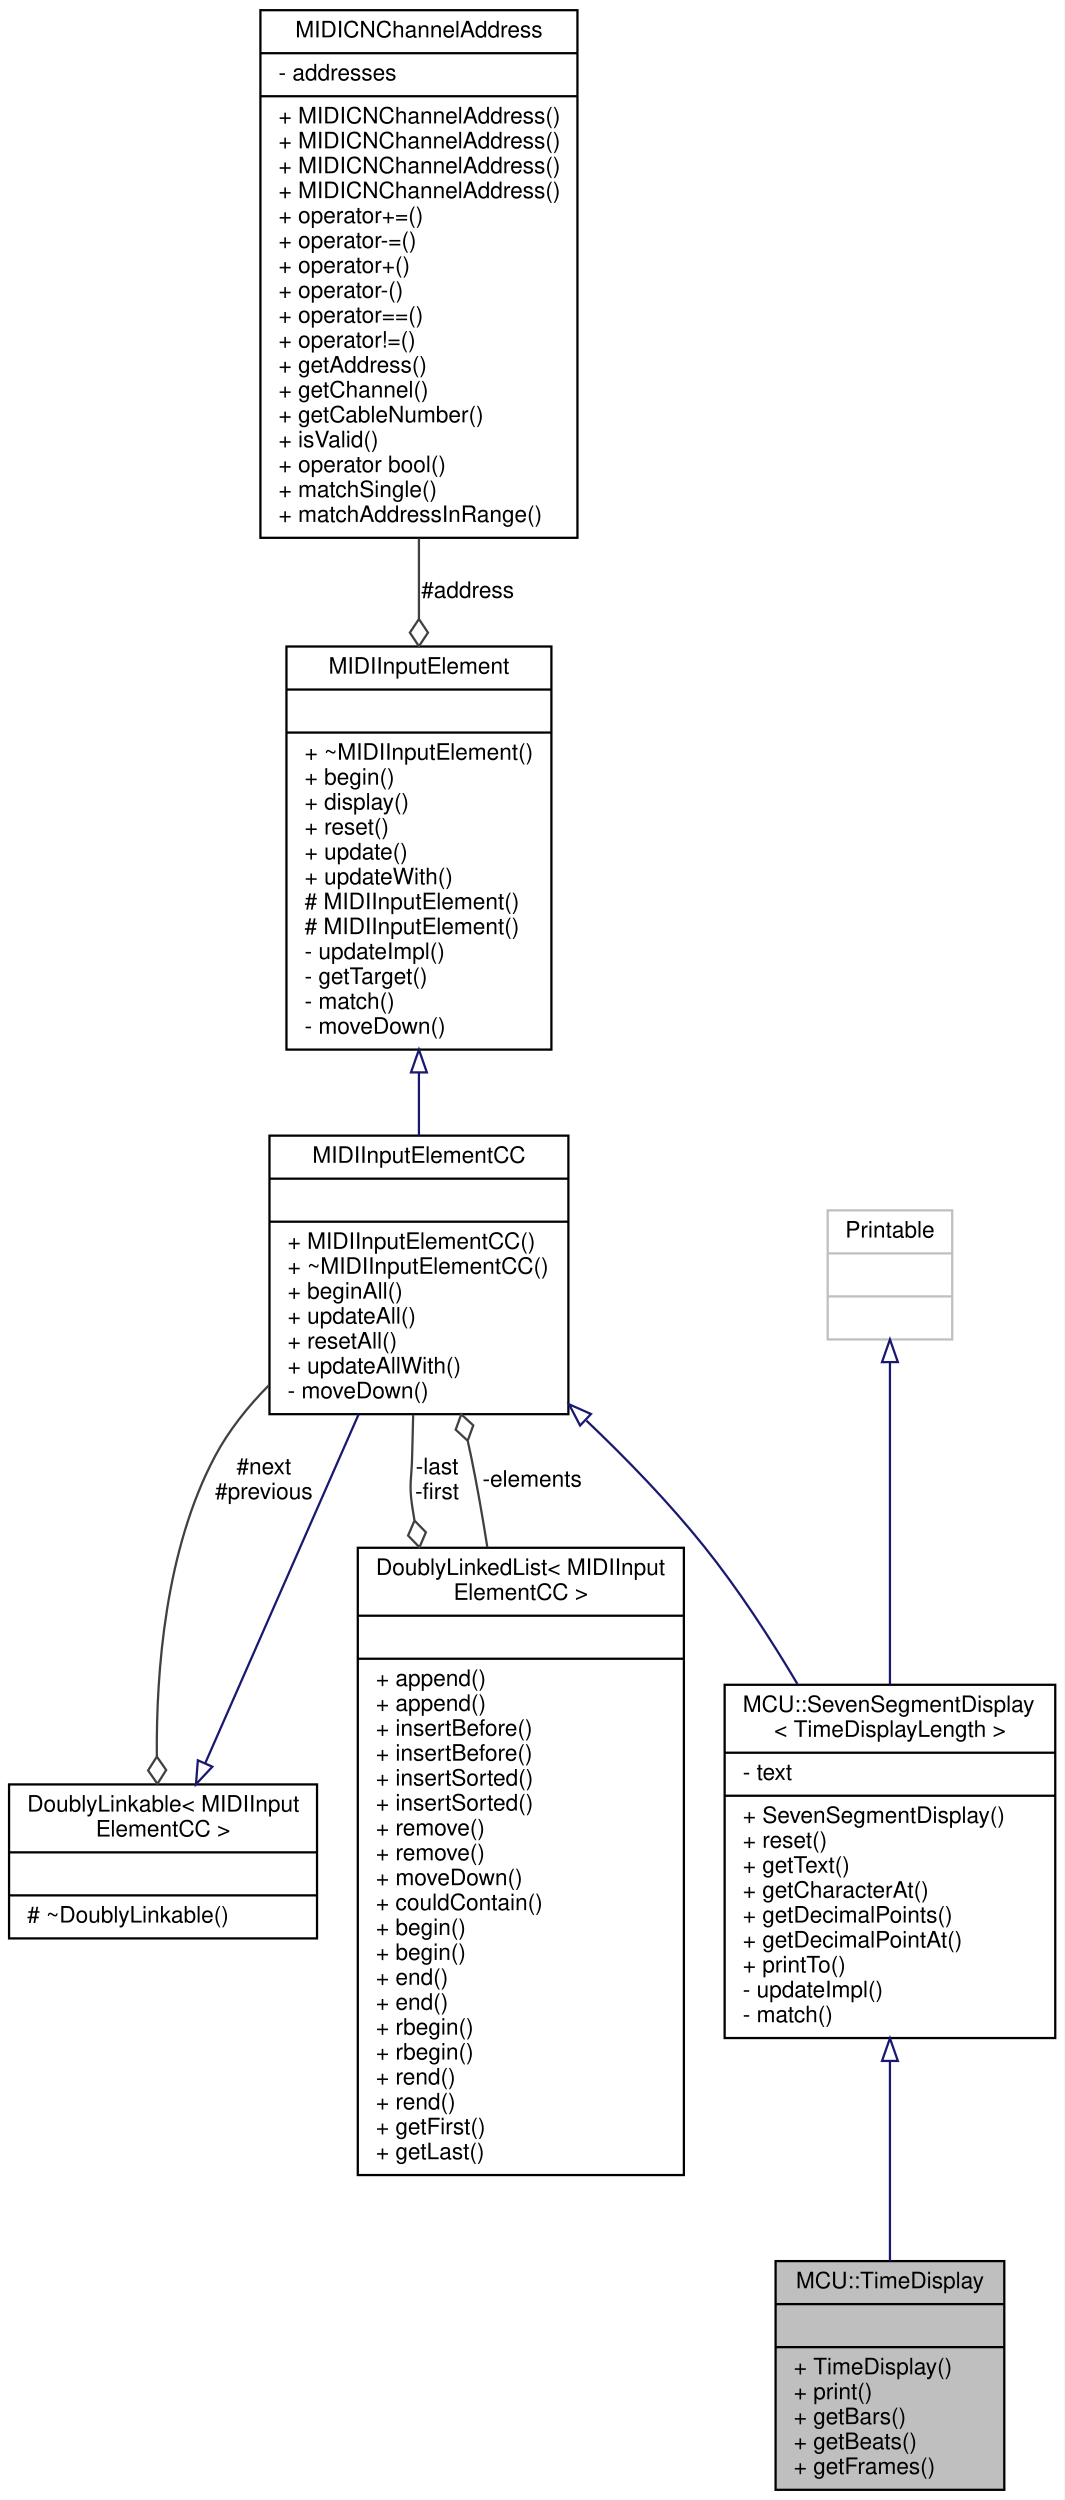
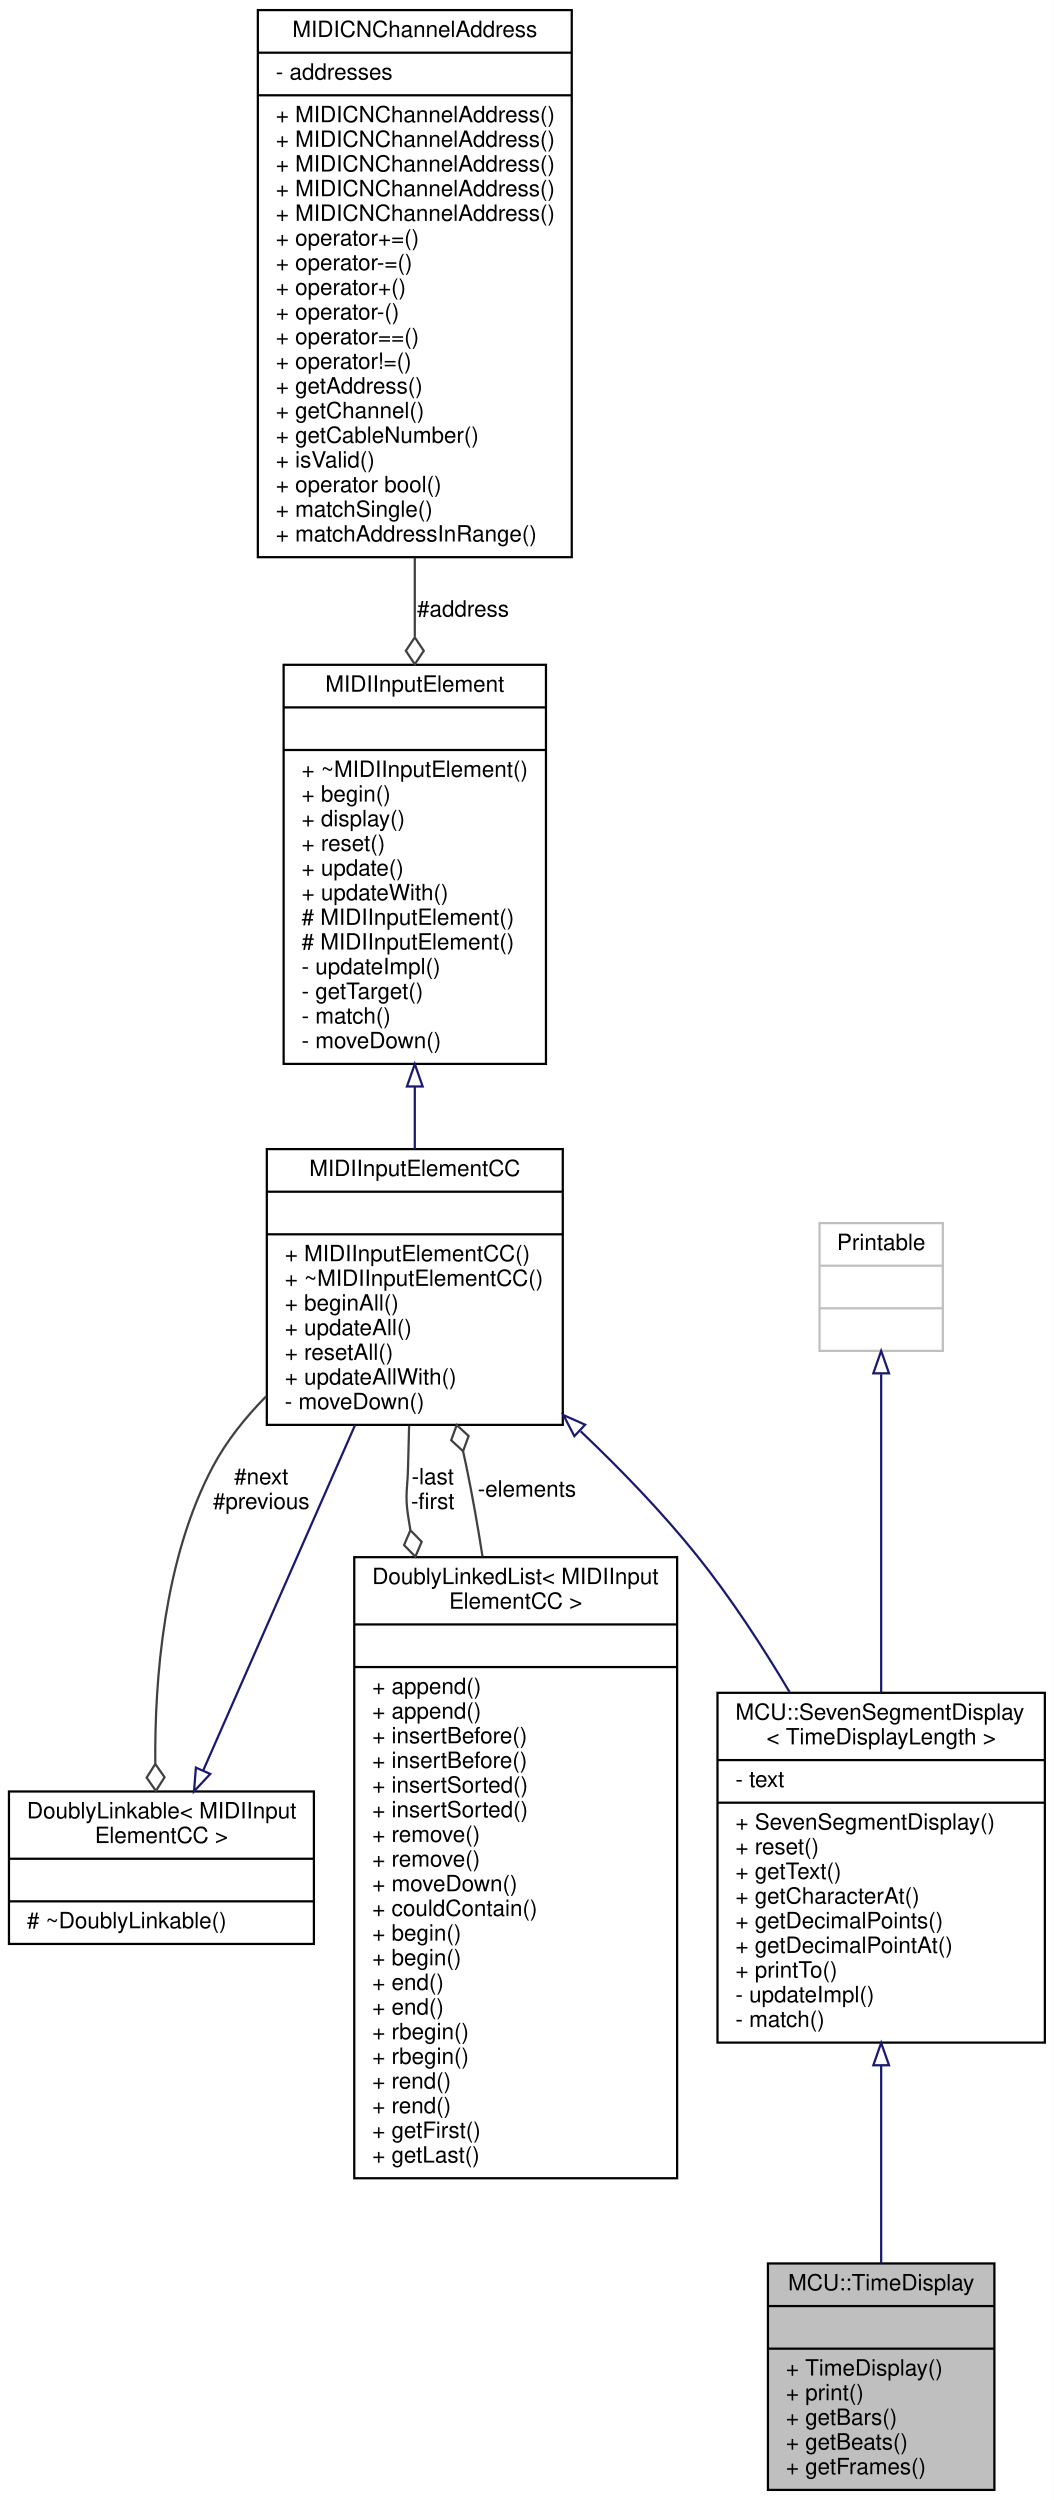
- <svg xmlns="http://www.w3.org/2000/svg" xmlns:xlink="http://www.w3.org/1999/xlink" width="470pt" height="1104pt" viewBox="0.00 0.00 470.00 1104.00">
-   <g id="graph0" class="graph" transform="scale(1 1) rotate(0) translate(4 1100)">
-     <polygon fill="white" stroke="none" points="-4,4 -4,-1100 466,-1100 466,4 -4,4" />
+ <svg xmlns="http://www.w3.org/2000/svg" xmlns:xlink="http://www.w3.org/1999/xlink" width="470pt" height="1115pt" viewBox="0.00 0.00 470.00 1115.00">
+   <g id="graph0" class="graph" transform="scale(1 1) rotate(0) translate(4 1111)">
+     <polygon fill="white" stroke="none" points="-4,4 -4,-1111 466,-1111 466,4 -4,4" />
    <g id="node1" class="node">
      <g id="a_node1">
        <a xlink:title=" ">
          <polygon fill="#bfbfbf" stroke="black" points="338.5,-0.5 338.5,-101.5 439.5,-101.5 439.5,-0.5 338.5,-0.5" />
          <text text-anchor="middle" x="389" y="-89.5" font-family="Helvetica,sans-Serif" font-size="10.00">MCU::TimeDisplay</text>
          <polyline fill="none" stroke="black" points="338.5,-82.5 439.5,-82.5 " />
          <text text-anchor="middle" x="389" y="-70.5" font-family="Helvetica,sans-Serif" font-size="10.00"> </text>
          <polyline fill="none" stroke="black" points="338.5,-63.5 439.5,-63.5 " />
          <text text-anchor="start" x="346.5" y="-51.5" font-family="Helvetica,sans-Serif" font-size="10.00">+ TimeDisplay()</text>
          <text text-anchor="start" x="346.5" y="-40.5" font-family="Helvetica,sans-Serif" font-size="10.00">+ print()</text>
          <text text-anchor="start" x="346.5" y="-29.5" font-family="Helvetica,sans-Serif" font-size="10.00">+ getBars()</text>
          <text text-anchor="start" x="346.5" y="-18.5" font-family="Helvetica,sans-Serif" font-size="10.00">+ getBeats()</text>
          <text text-anchor="start" x="346.5" y="-7.5" font-family="Helvetica,sans-Serif" font-size="10.00">+ getFrames()</text>
        </a>
      </g>
    </g>
    <g id="node2" class="node">
      <g id="a_node2">
        <a xlink:href="../../d5/d54/classMCU_1_1SevenSegmentDisplay.html" target="_top" xlink:title=" ">
          <polygon fill="white" stroke="black" points="316,-200 316,-356 462,-356 462,-200 316,-200" />
          <text text-anchor="start" x="324" y="-344" font-family="Helvetica,sans-Serif" font-size="10.00">MCU::SevenSegmentDisplay</text>
          <text text-anchor="middle" x="389" y="-333" font-family="Helvetica,sans-Serif" font-size="10.00">&lt; TimeDisplayLength &gt;</text>
          <polyline fill="none" stroke="black" points="316,-326 462,-326 " />
          <text text-anchor="start" x="324" y="-314" font-family="Helvetica,sans-Serif" font-size="10.00">- text</text>
          <polyline fill="none" stroke="black" points="316,-307 462,-307 " />
          <text text-anchor="start" x="324" y="-295" font-family="Helvetica,sans-Serif" font-size="10.00">+ SevenSegmentDisplay()</text>
          <text text-anchor="start" x="324" y="-284" font-family="Helvetica,sans-Serif" font-size="10.00">+ reset()</text>
          <text text-anchor="start" x="324" y="-273" font-family="Helvetica,sans-Serif" font-size="10.00">+ getText()</text>
          <text text-anchor="start" x="324" y="-262" font-family="Helvetica,sans-Serif" font-size="10.00">+ getCharacterAt()</text>
          <text text-anchor="start" x="324" y="-251" font-family="Helvetica,sans-Serif" font-size="10.00">+ getDecimalPoints()</text>
          <text text-anchor="start" x="324" y="-240" font-family="Helvetica,sans-Serif" font-size="10.00">+ getDecimalPointAt()</text>
          <text text-anchor="start" x="324" y="-229" font-family="Helvetica,sans-Serif" font-size="10.00">+ printTo()</text>
          <text text-anchor="start" x="324" y="-218" font-family="Helvetica,sans-Serif" font-size="10.00">- updateImpl()</text>
          <text text-anchor="start" x="324" y="-207" font-family="Helvetica,sans-Serif" font-size="10.00">- match()</text>
        </a>
      </g>
    </g>
    <g id="edge1" class="edge">
      <path fill="none" stroke="midnightblue" d="M389,-189.837C389,-159.89 389,-127.417 389,-101.516" />
      <polygon fill="none" stroke="midnightblue" points="385.5,-189.883 389,-199.883 392.5,-189.883 385.5,-189.883" />
    </g>
    <g id="node3" class="node">
      <g id="a_node3">
        <a xlink:href="../../d3/d96/classMIDIInputElementCC.html" target="_top" xlink:title="Class for objects that listen for incoming MIDI Controller Change events.">
          <polygon fill="white" stroke="black" points="115,-475.5 115,-598.5 247,-598.5 247,-475.5 115,-475.5" />
          <text text-anchor="middle" x="181" y="-586.5" font-family="Helvetica,sans-Serif" font-size="10.00">MIDIInputElementCC</text>
          <polyline fill="none" stroke="black" points="115,-579.5 247,-579.5 " />
          <text text-anchor="middle" x="181" y="-567.5" font-family="Helvetica,sans-Serif" font-size="10.00"> </text>
          <polyline fill="none" stroke="black" points="115,-560.5 247,-560.5 " />
          <text text-anchor="start" x="123" y="-548.5" font-family="Helvetica,sans-Serif" font-size="10.00">+ MIDIInputElementCC()</text>
          <text text-anchor="start" x="123" y="-537.5" font-family="Helvetica,sans-Serif" font-size="10.00">+ ~MIDIInputElementCC()</text>
          <text text-anchor="start" x="123" y="-526.5" font-family="Helvetica,sans-Serif" font-size="10.00">+ beginAll()</text>
          <text text-anchor="start" x="123" y="-515.5" font-family="Helvetica,sans-Serif" font-size="10.00">+ updateAll()</text>
          <text text-anchor="start" x="123" y="-504.5" font-family="Helvetica,sans-Serif" font-size="10.00">+ resetAll()</text>
          <text text-anchor="start" x="123" y="-493.5" font-family="Helvetica,sans-Serif" font-size="10.00">+ updateAllWith()</text>
          <text text-anchor="start" x="123" y="-482.5" font-family="Helvetica,sans-Serif" font-size="10.00">- moveDown()</text>
        </a>
      </g>
    </g>
    <g id="edge2" class="edge">
      <path fill="none" stroke="midnightblue" d="M254.965,-472.658C272.999,-455.51 291.534,-436.32 307,-417 321.891,-398.398 335.982,-376.829 348.146,-356.348" />
      <polygon fill="none" stroke="midnightblue" points="252.171,-470.48 247.277,-479.877 256.963,-475.583 252.171,-470.48" />
    </g>
    <g id="node6" class="node">
      <g id="a_node6">
        <a xlink:href="../../d4/d23/classDoublyLinkable.html" target="_top" xlink:title=" ">
          <polygon fill="white" stroke="black" points="0,-244 0,-312 136,-312 136,-244 0,-244" />
          <text text-anchor="start" x="8" y="-300" font-family="Helvetica,sans-Serif" font-size="10.00">DoublyLinkable&lt; MIDIInput</text>
          <text text-anchor="middle" x="68" y="-289" font-family="Helvetica,sans-Serif" font-size="10.00">ElementCC &gt;</text>
          <polyline fill="none" stroke="black" points="0,-282 136,-282 " />
          <text text-anchor="middle" x="68" y="-270" font-family="Helvetica,sans-Serif" font-size="10.00"> </text>
          <polyline fill="none" stroke="black" points="0,-263 136,-263 " />
          <text text-anchor="start" x="8" y="-251" font-family="Helvetica,sans-Serif" font-size="10.00"># ~DoublyLinkable()</text>
        </a>
      </g>
    </g>
    <g id="edge6" class="edge">
      <path fill="none" stroke="#404040" d="M114.721,-488.257C105.464,-478.877 97.06,-468.377 91,-457 69.086,-415.861 64.929,-362.022 65.259,-324.372" />
      <polygon fill="none" stroke="#404040" points="65.262,-324.264 61.394,-318.177 65.524,-312.266 69.392,-318.353 65.262,-324.264" />
      <text text-anchor="middle" x="112.5" y="-449" font-family="Helvetica,sans-Serif" font-size="10.00"> #next</text>
      <text text-anchor="middle" x="112.5" y="-438" font-family="Helvetica,sans-Serif" font-size="10.00">#previous</text>
    </g>
    <g id="node7" class="node">
      <g id="a_node7">
        <a xlink:href="../../dd/d16/classDoublyLinkedList.html" target="_top" xlink:title=" ">
          <polygon fill="white" stroke="black" points="154,-139.5 154,-416.5 298,-416.5 298,-139.5 154,-139.5" />
          <text text-anchor="start" x="162" y="-404.5" font-family="Helvetica,sans-Serif" font-size="10.00">DoublyLinkedList&lt; MIDIInput</text>
          <text text-anchor="middle" x="226" y="-393.5" font-family="Helvetica,sans-Serif" font-size="10.00">ElementCC &gt;</text>
          <polyline fill="none" stroke="black" points="154,-386.5 298,-386.5 " />
          <text text-anchor="middle" x="226" y="-374.5" font-family="Helvetica,sans-Serif" font-size="10.00"> </text>
          <polyline fill="none" stroke="black" points="154,-367.5 298,-367.5 " />
          <text text-anchor="start" x="162" y="-355.5" font-family="Helvetica,sans-Serif" font-size="10.00">+ append()</text>
          <text text-anchor="start" x="162" y="-344.5" font-family="Helvetica,sans-Serif" font-size="10.00">+ append()</text>
          <text text-anchor="start" x="162" y="-333.5" font-family="Helvetica,sans-Serif" font-size="10.00">+ insertBefore()</text>
          <text text-anchor="start" x="162" y="-322.5" font-family="Helvetica,sans-Serif" font-size="10.00">+ insertBefore()</text>
          <text text-anchor="start" x="162" y="-311.5" font-family="Helvetica,sans-Serif" font-size="10.00">+ insertSorted()</text>
          <text text-anchor="start" x="162" y="-300.5" font-family="Helvetica,sans-Serif" font-size="10.00">+ insertSorted()</text>
          <text text-anchor="start" x="162" y="-289.5" font-family="Helvetica,sans-Serif" font-size="10.00">+ remove()</text>
          <text text-anchor="start" x="162" y="-278.5" font-family="Helvetica,sans-Serif" font-size="10.00">+ remove()</text>
          <text text-anchor="start" x="162" y="-267.5" font-family="Helvetica,sans-Serif" font-size="10.00">+ moveDown()</text>
          <text text-anchor="start" x="162" y="-256.5" font-family="Helvetica,sans-Serif" font-size="10.00">+ couldContain()</text>
          <text text-anchor="start" x="162" y="-245.5" font-family="Helvetica,sans-Serif" font-size="10.00">+ begin()</text>
          <text text-anchor="start" x="162" y="-234.5" font-family="Helvetica,sans-Serif" font-size="10.00">+ begin()</text>
          <text text-anchor="start" x="162" y="-223.5" font-family="Helvetica,sans-Serif" font-size="10.00">+ end()</text>
          <text text-anchor="start" x="162" y="-212.5" font-family="Helvetica,sans-Serif" font-size="10.00">+ end()</text>
          <text text-anchor="start" x="162" y="-201.5" font-family="Helvetica,sans-Serif" font-size="10.00">+ rbegin()</text>
          <text text-anchor="start" x="162" y="-190.5" font-family="Helvetica,sans-Serif" font-size="10.00">+ rbegin()</text>
          <text text-anchor="start" x="162" y="-179.5" font-family="Helvetica,sans-Serif" font-size="10.00">+ rend()</text>
          <text text-anchor="start" x="162" y="-168.5" font-family="Helvetica,sans-Serif" font-size="10.00">+ rend()</text>
          <text text-anchor="start" x="162" y="-157.5" font-family="Helvetica,sans-Serif" font-size="10.00">+ getFirst()</text>
          <text text-anchor="start" x="162" y="-146.5" font-family="Helvetica,sans-Serif" font-size="10.00">+ getLast()</text>
        </a>
      </g>
    </g>
    <g id="edge8" class="edge">
      <path fill="none" stroke="#404040" d="M178.458,-475.193C178.271,-469.048 178.112,-462.901 178,-457 177.814,-447.224 176.546,-444.669 178,-435 178.311,-432.929 178.645,-430.848 178.999,-428.758" />
      <polygon fill="none" stroke="#404040" points="179.044,-428.516 176.209,-421.885 181.239,-416.718 184.074,-423.349 179.044,-428.516" />
      <text text-anchor="middle" x="189" y="-449" font-family="Helvetica,sans-Serif" font-size="10.00"> -last</text>
      <text text-anchor="middle" x="189" y="-438" font-family="Helvetica,sans-Serif" font-size="10.00">-first</text>
    </g>
    <g id="node4" class="node">
      <g id="a_node4">
        <a xlink:href="../../d9/db1/classMIDIInputElement.html" target="_top" xlink:title="A class for objects that listen for incoming MIDI events.">
          <polygon fill="white" stroke="black" points="122.5,-636.5 122.5,-814.5 239.5,-814.5 239.5,-636.5 122.5,-636.5" />
          <text text-anchor="middle" x="181" y="-802.5" font-family="Helvetica,sans-Serif" font-size="10.00">MIDIInputElement</text>
          <polyline fill="none" stroke="black" points="122.5,-795.5 239.5,-795.5 " />
          <text text-anchor="middle" x="181" y="-783.5" font-family="Helvetica,sans-Serif" font-size="10.00"> </text>
          <polyline fill="none" stroke="black" points="122.5,-776.5 239.5,-776.5 " />
          <text text-anchor="start" x="130.5" y="-764.5" font-family="Helvetica,sans-Serif" font-size="10.00">+ ~MIDIInputElement()</text>
          <text text-anchor="start" x="130.5" y="-753.5" font-family="Helvetica,sans-Serif" font-size="10.00">+ begin()</text>
          <text text-anchor="start" x="130.5" y="-742.5" font-family="Helvetica,sans-Serif" font-size="10.00">+ display()</text>
          <text text-anchor="start" x="130.5" y="-731.5" font-family="Helvetica,sans-Serif" font-size="10.00">+ reset()</text>
          <text text-anchor="start" x="130.5" y="-720.5" font-family="Helvetica,sans-Serif" font-size="10.00">+ update()</text>
          <text text-anchor="start" x="130.5" y="-709.5" font-family="Helvetica,sans-Serif" font-size="10.00">+ updateWith()</text>
          <text text-anchor="start" x="130.5" y="-698.5" font-family="Helvetica,sans-Serif" font-size="10.00"># MIDIInputElement()</text>
          <text text-anchor="start" x="130.5" y="-687.5" font-family="Helvetica,sans-Serif" font-size="10.00"># MIDIInputElement()</text>
          <text text-anchor="start" x="130.5" y="-676.5" font-family="Helvetica,sans-Serif" font-size="10.00">- updateImpl()</text>
          <text text-anchor="start" x="130.5" y="-665.5" font-family="Helvetica,sans-Serif" font-size="10.00">- getTarget()</text>
          <text text-anchor="start" x="130.5" y="-654.5" font-family="Helvetica,sans-Serif" font-size="10.00">- match()</text>
          <text text-anchor="start" x="130.5" y="-643.5" font-family="Helvetica,sans-Serif" font-size="10.00">- moveDown()</text>
        </a>
      </g>
    </g>
    <g id="edge3" class="edge">
      <path fill="none" stroke="midnightblue" d="M181,-626.208C181,-616.787 181,-607.436 181,-598.539" />
      <polygon fill="none" stroke="midnightblue" points="177.5,-626.438 181,-636.438 184.5,-626.438 177.5,-626.438" />
    </g>
    <g id="node5" class="node">
      <g id="a_node5">
        <a xlink:href="../../d3/d10/classMIDICNChannelAddress.html" target="_top" xlink:title="A type-safe utility class for saving a MIDI address consisting of a 7-bit address,...">
-           <polygon fill="white" stroke="black" points="111,-862.5 111,-1095.5 251,-1095.5 251,-862.5 111,-862.5" />
-           <text text-anchor="middle" x="181" y="-1083.5" font-family="Helvetica,sans-Serif" font-size="10.00">MIDICNChannelAddress</text>
-           <polyline fill="none" stroke="black" points="111,-1076.5 251,-1076.5 " />
-           <text text-anchor="start" x="119" y="-1064.5" font-family="Helvetica,sans-Serif" font-size="10.00">- addresses</text>
-           <polyline fill="none" stroke="black" points="111,-1057.5 251,-1057.5 " />
+           <polygon fill="white" stroke="black" points="111,-862.5 111,-1106.5 251,-1106.5 251,-862.5 111,-862.5" />
+           <text text-anchor="middle" x="181" y="-1094.5" font-family="Helvetica,sans-Serif" font-size="10.00">MIDICNChannelAddress</text>
+           <polyline fill="none" stroke="black" points="111,-1087.5 251,-1087.5 " />
+           <text text-anchor="start" x="119" y="-1075.5" font-family="Helvetica,sans-Serif" font-size="10.00">- addresses</text>
+           <polyline fill="none" stroke="black" points="111,-1068.5 251,-1068.5 " />
+           <text text-anchor="start" x="119" y="-1056.5" font-family="Helvetica,sans-Serif" font-size="10.00">+ MIDICNChannelAddress()</text>
          <text text-anchor="start" x="119" y="-1045.5" font-family="Helvetica,sans-Serif" font-size="10.00">+ MIDICNChannelAddress()</text>
          <text text-anchor="start" x="119" y="-1034.5" font-family="Helvetica,sans-Serif" font-size="10.00">+ MIDICNChannelAddress()</text>
          <text text-anchor="start" x="119" y="-1023.5" font-family="Helvetica,sans-Serif" font-size="10.00">+ MIDICNChannelAddress()</text>
          <text text-anchor="start" x="119" y="-1012.5" font-family="Helvetica,sans-Serif" font-size="10.00">+ MIDICNChannelAddress()</text>
          <text text-anchor="start" x="119" y="-1001.5" font-family="Helvetica,sans-Serif" font-size="10.00">+ operator+=()</text>
          <text text-anchor="start" x="119" y="-990.5" font-family="Helvetica,sans-Serif" font-size="10.00">+ operator-=()</text>
          <text text-anchor="start" x="119" y="-979.5" font-family="Helvetica,sans-Serif" font-size="10.00">+ operator+()</text>
          <text text-anchor="start" x="119" y="-968.5" font-family="Helvetica,sans-Serif" font-size="10.00">+ operator-()</text>
          <text text-anchor="start" x="119" y="-957.5" font-family="Helvetica,sans-Serif" font-size="10.00">+ operator==()</text>
          <text text-anchor="start" x="119" y="-946.5" font-family="Helvetica,sans-Serif" font-size="10.00">+ operator!=()</text>
          <text text-anchor="start" x="119" y="-935.5" font-family="Helvetica,sans-Serif" font-size="10.00">+ getAddress()</text>
          <text text-anchor="start" x="119" y="-924.5" font-family="Helvetica,sans-Serif" font-size="10.00">+ getChannel()</text>
          <text text-anchor="start" x="119" y="-913.5" font-family="Helvetica,sans-Serif" font-size="10.00">+ getCableNumber()</text>
          <text text-anchor="start" x="119" y="-902.5" font-family="Helvetica,sans-Serif" font-size="10.00">+ isValid()</text>
          <text text-anchor="start" x="119" y="-891.5" font-family="Helvetica,sans-Serif" font-size="10.00">+ operator bool()</text>
          <text text-anchor="start" x="119" y="-880.5" font-family="Helvetica,sans-Serif" font-size="10.00">+ matchSingle()</text>
          <text text-anchor="start" x="119" y="-869.5" font-family="Helvetica,sans-Serif" font-size="10.00">+ matchAddressInRange()</text>
        </a>
      </g>
    </g>
    <g id="edge4" class="edge">
-       <path fill="none" stroke="#404040" d="M181,-862.188C181,-850.323 181,-838.34 181,-826.664" />
-       <polygon fill="none" stroke="#404040" points="181,-826.625 177,-820.625 181,-814.625 185,-820.625 181,-826.625" />
+       <path fill="none" stroke="#404040" d="M181,-862.15C181,-850.41 181,-838.591 181,-827.085" />
+       <polygon fill="none" stroke="#404040" points="181,-826.742 177,-820.742 181,-814.742 185,-820.742 181,-826.742" />
      <text text-anchor="middle" x="202.5" y="-836" font-family="Helvetica,sans-Serif" font-size="10.00"> #address</text>
    </g>
    <g id="edge5" class="edge">
      <path fill="none" stroke="midnightblue" d="M86.666,-321.453C105.121,-363.426 133.54,-428.06 154.364,-475.42" />
      <polygon fill="none" stroke="midnightblue" points="89.772,-319.822 82.543,-312.076 83.364,-322.639 89.772,-319.822" />
    </g>
    <g id="edge7" class="edge">
      <path fill="none" stroke="#404040" d="M211.189,-416.866C209.06,-430.475 206.67,-444.038 204,-457 203.555,-459.162 203.079,-461.351 202.579,-463.556" />
      <polygon fill="none" stroke="#404040" points="202.527,-463.771 205,-470.545 199.698,-475.432 197.225,-468.658 202.527,-463.771" />
      <text text-anchor="middle" x="231" y="-443.5" font-family="Helvetica,sans-Serif" font-size="10.00"> -elements</text>
    </g>
    <g id="node8" class="node">
      <g id="a_node8">
        <a xlink:title=" ">
          <polygon fill="white" stroke="#bfbfbf" points="361.5,-508.5 361.5,-565.5 416.5,-565.5 416.5,-508.5 361.5,-508.5" />
          <text text-anchor="middle" x="389" y="-553.5" font-family="Helvetica,sans-Serif" font-size="10.00">Printable</text>
          <polyline fill="none" stroke="#bfbfbf" points="361.5,-546.5 416.5,-546.5 " />
          <text text-anchor="middle" x="389" y="-534.5" font-family="Helvetica,sans-Serif" font-size="10.00"> </text>
          <polyline fill="none" stroke="#bfbfbf" points="361.5,-527.5 416.5,-527.5 " />
          <text text-anchor="middle" x="389" y="-515.5" font-family="Helvetica,sans-Serif" font-size="10.00"> </text>
        </a>
      </g>
    </g>
    <g id="edge9" class="edge">
      <path fill="none" stroke="midnightblue" d="M389,-498.112C389,-460.908 389,-403.07 389,-356.157" />
      <polygon fill="none" stroke="midnightblue" points="385.5,-498.496 389,-508.496 392.5,-498.497 385.5,-498.496" />
    </g>
  </g>
</svg>
